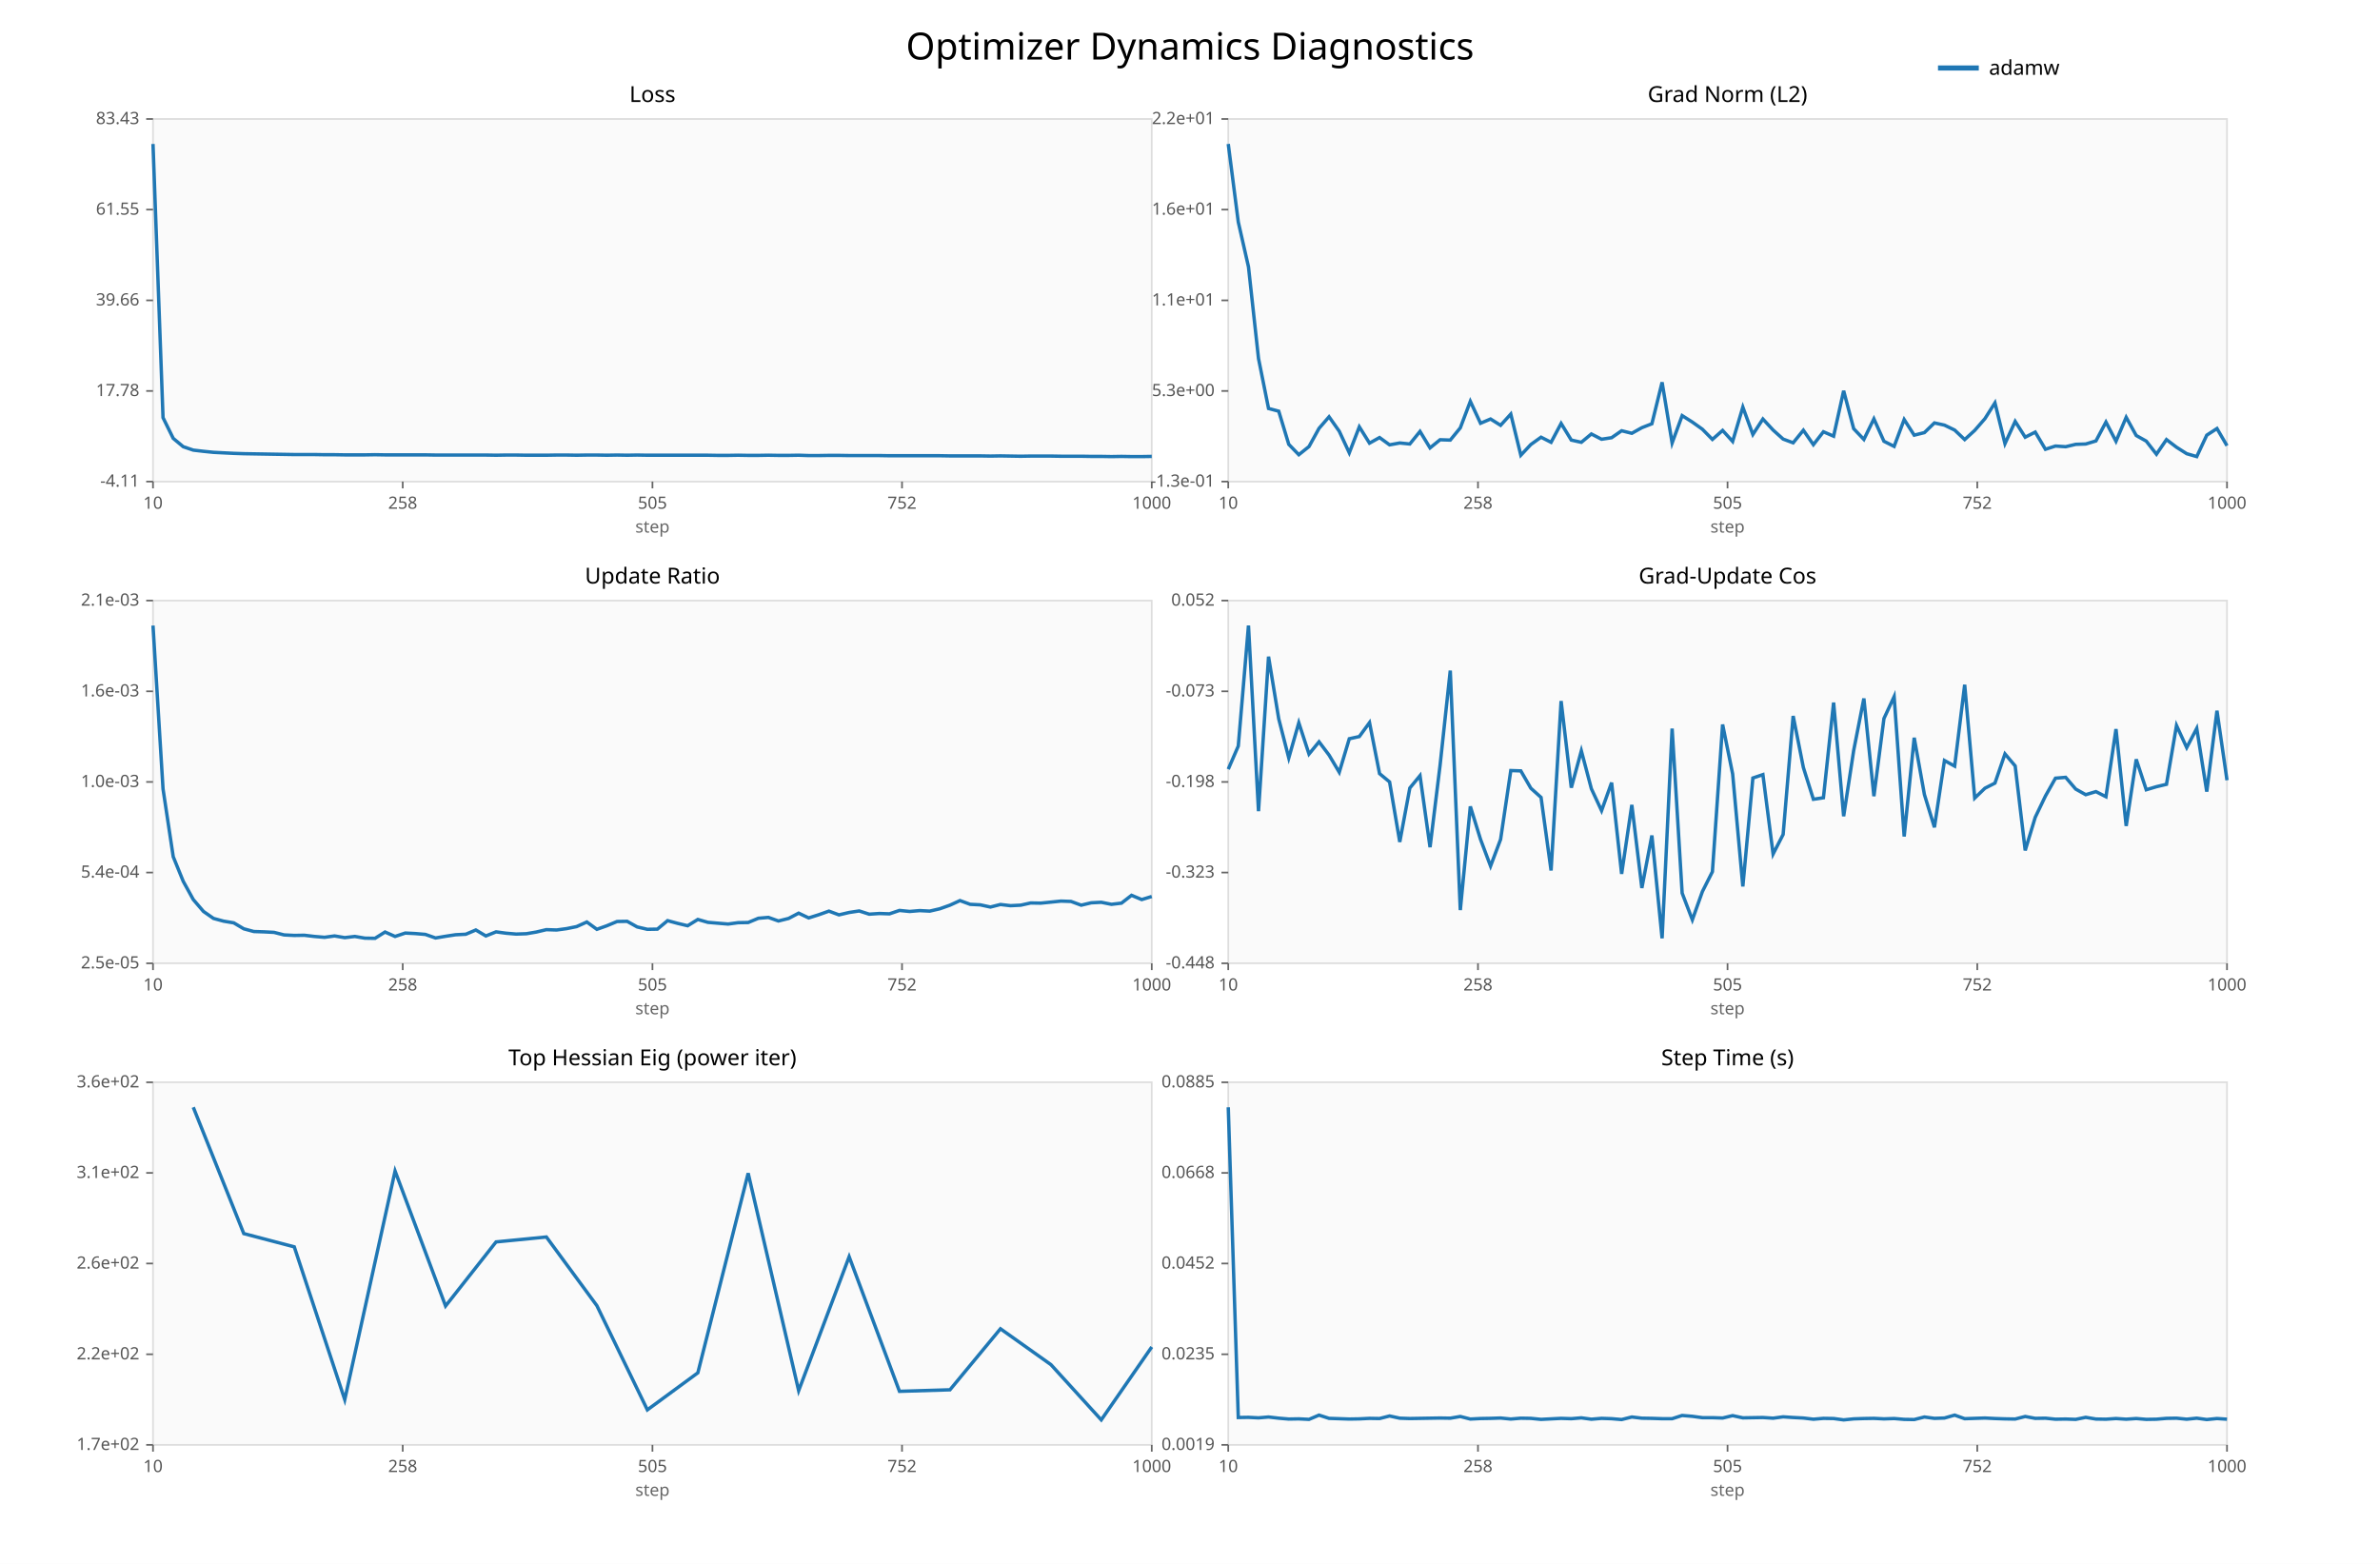
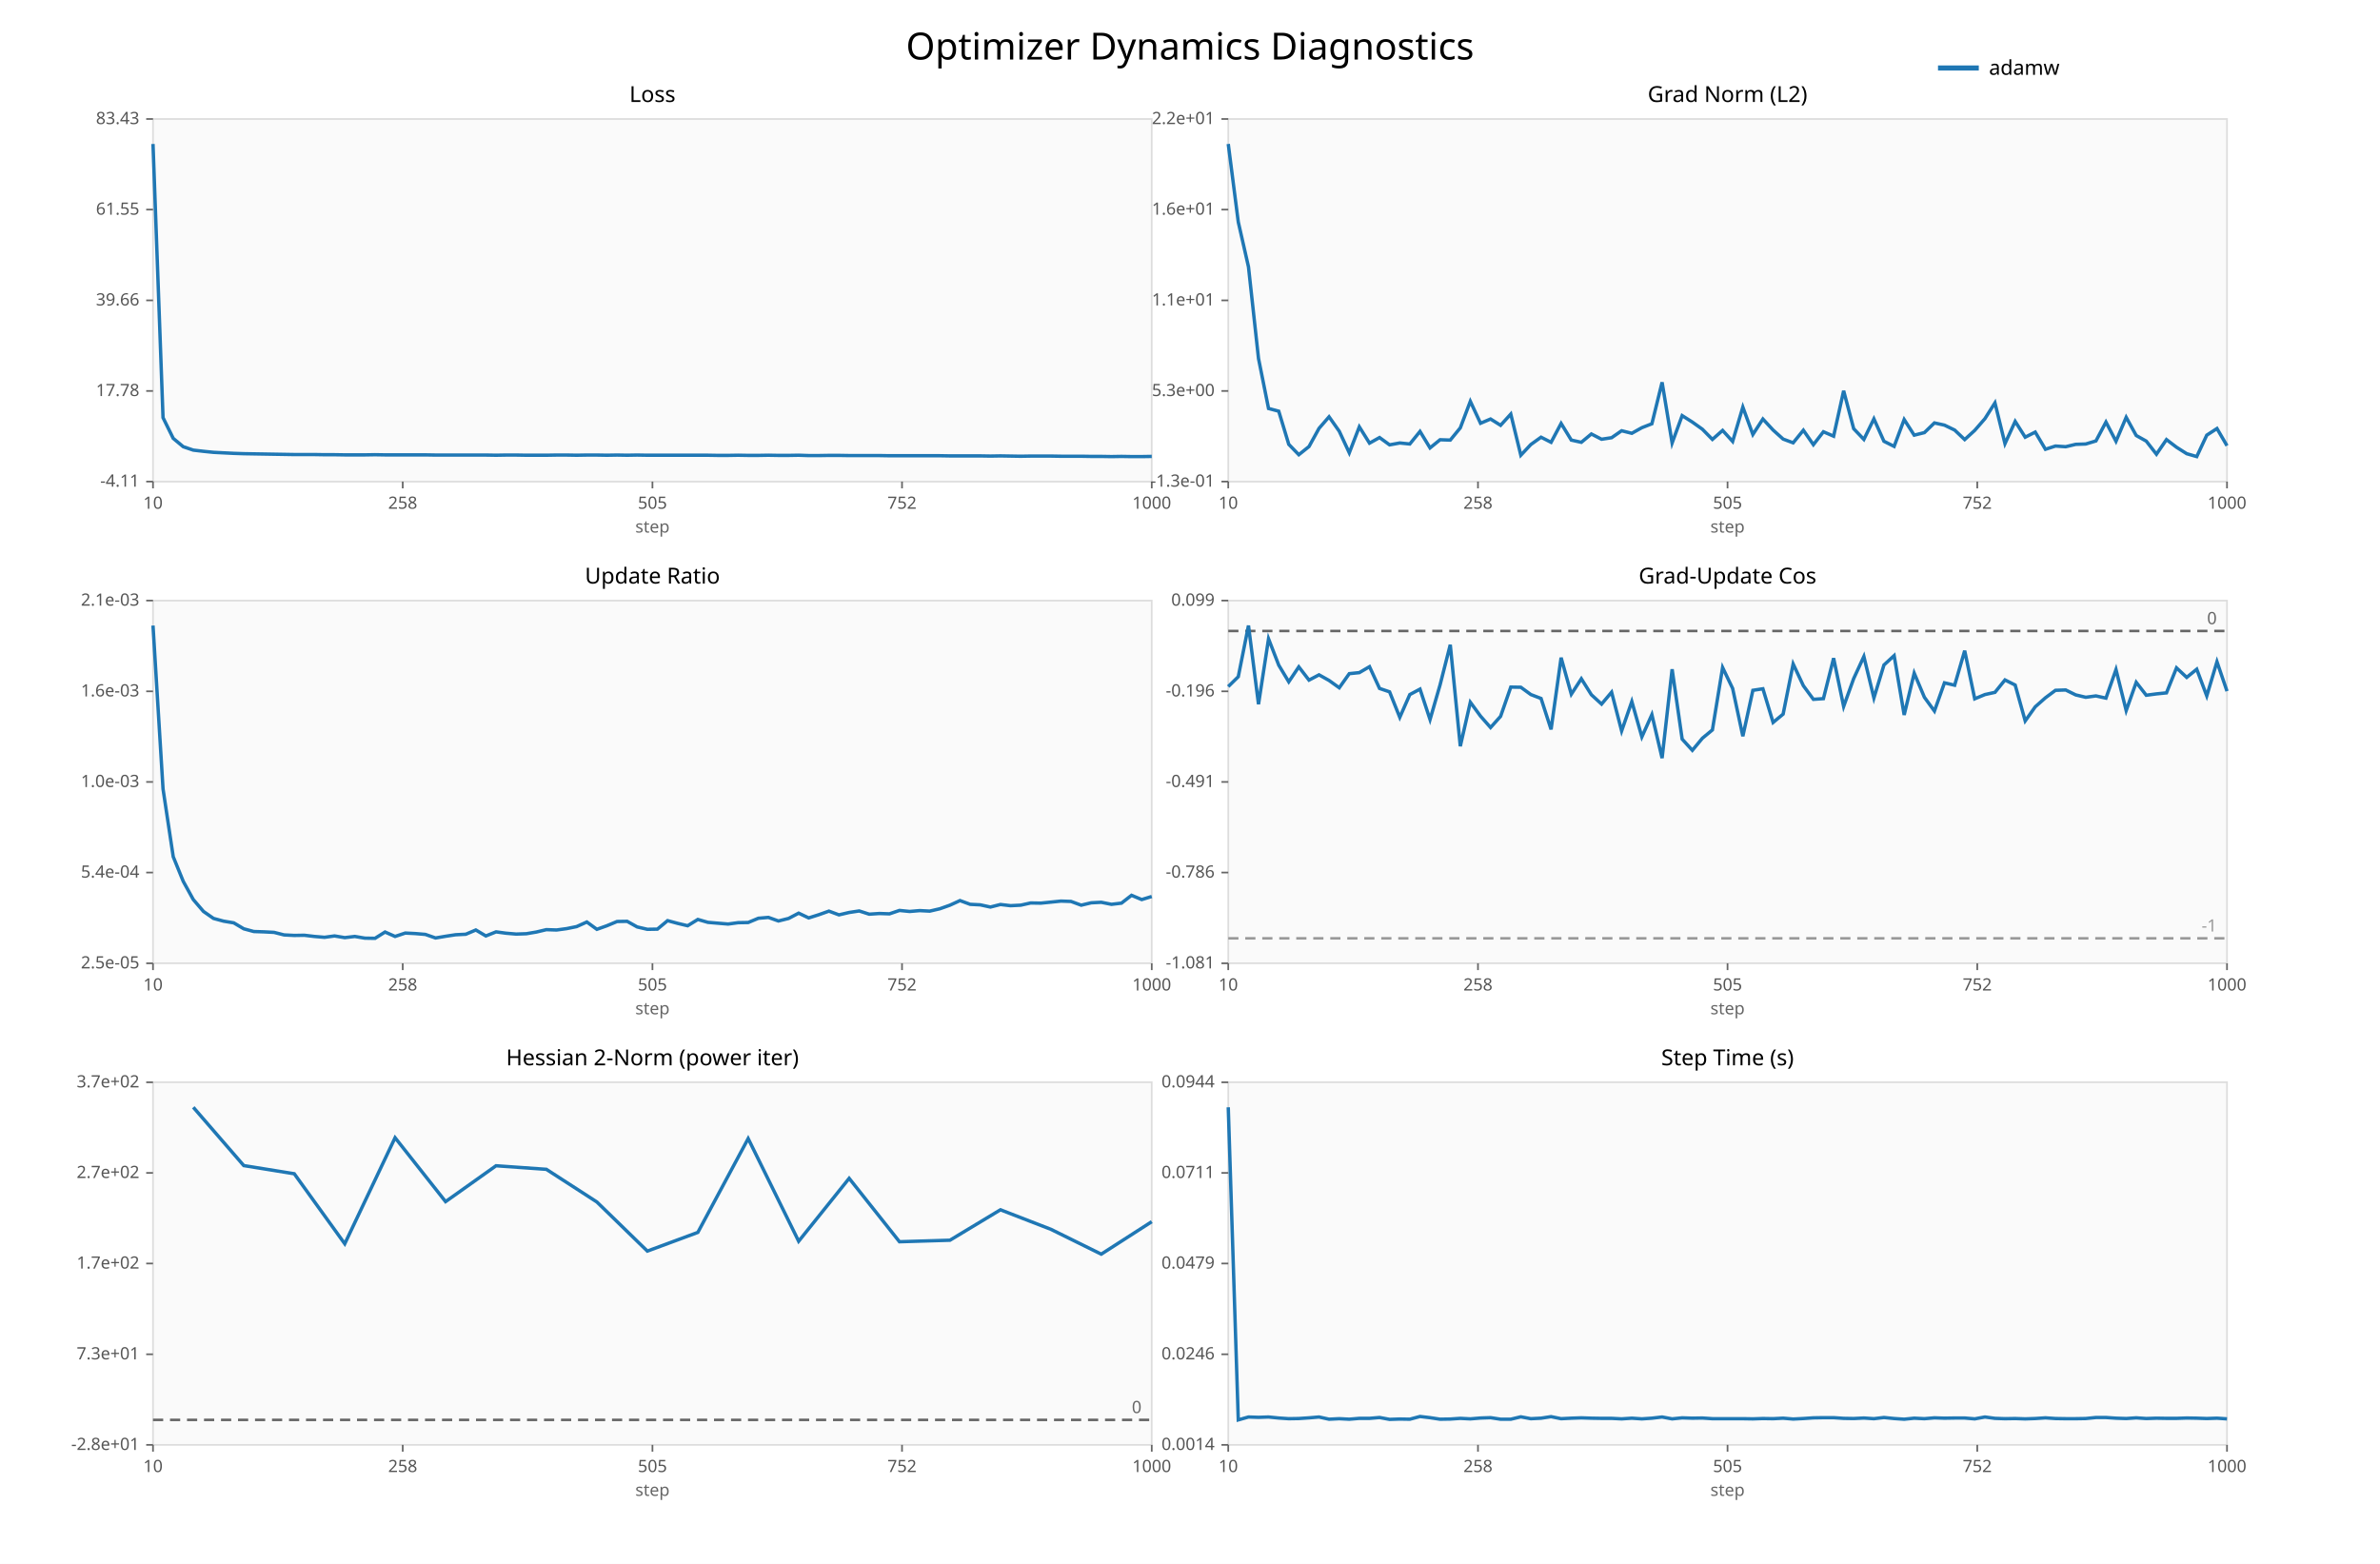
<svg xmlns="http://www.w3.org/2000/svg" width="1400" height="920" viewBox="0 0 1400 920">
  <rect x="0" y="0" width="100%" height="100%" fill="#ffffff" />
  <text x="700.0" y="35" text-anchor="middle" font-size="22" font-family="sans-serif">Optimizer Dynamics Diagnostics</text>
  <rect x="90.0" y="70.0" width="587.5" height="213.333" fill="#fafafa" stroke="#dddddd" />
  <text x="383.8" y="60.0" text-anchor="middle" font-size="13" font-family="sans-serif">Loss</text>
  <line x1="90.0" y1="283.3" x2="90.0" y2="287.3" stroke="#666" stroke-width="1" />
  <text x="90.0" y="299.3" text-anchor="middle" font-size="10" font-family="sans-serif" fill="#555">10</text>
  <line x1="236.9" y1="283.3" x2="236.9" y2="287.3" stroke="#666" stroke-width="1" />
  <text x="236.9" y="299.3" text-anchor="middle" font-size="10" font-family="sans-serif" fill="#555">258</text>
  <line x1="383.8" y1="283.3" x2="383.8" y2="287.3" stroke="#666" stroke-width="1" />
  <text x="383.8" y="299.3" text-anchor="middle" font-size="10" font-family="sans-serif" fill="#555">505</text>
  <line x1="530.6" y1="283.3" x2="530.6" y2="287.3" stroke="#666" stroke-width="1" />
  <text x="530.6" y="299.3" text-anchor="middle" font-size="10" font-family="sans-serif" fill="#555">752</text>
  <line x1="677.5" y1="283.3" x2="677.5" y2="287.3" stroke="#666" stroke-width="1" />
  <text x="677.5" y="299.3" text-anchor="middle" font-size="10" font-family="sans-serif" fill="#555">1000</text>
  <line x1="86.0" y1="283.3" x2="90.0" y2="283.3" stroke="#666" stroke-width="1" />
  <text x="82.0" y="286.3" text-anchor="end" font-size="10" font-family="sans-serif" fill="#555">-4.11</text>
  <line x1="86.0" y1="230.0" x2="90.0" y2="230.0" stroke="#666" stroke-width="1" />
  <text x="82.0" y="233.0" text-anchor="end" font-size="10" font-family="sans-serif" fill="#555">17.78</text>
  <line x1="86.0" y1="176.7" x2="90.0" y2="176.7" stroke="#666" stroke-width="1" />
  <text x="82.0" y="179.7" text-anchor="end" font-size="10" font-family="sans-serif" fill="#555">39.66</text>
  <line x1="86.0" y1="123.3" x2="90.0" y2="123.3" stroke="#666" stroke-width="1" />
  <text x="82.0" y="126.3" text-anchor="end" font-size="10" font-family="sans-serif" fill="#555">61.55</text>
  <line x1="86.0" y1="70.0" x2="90.0" y2="70.0" stroke="#666" stroke-width="1" />
  <text x="82.0" y="73.0" text-anchor="end" font-size="10" font-family="sans-serif" fill="#555">83.43</text>
  <polyline fill="none" stroke="#1f77b4" stroke-width="2" points="90.0,84.7 95.9,245.7 101.9,257.9 107.8,262.8 113.7,264.8 119.7,265.5 125.6,266.1 131.5,266.4 137.5,266.7 143.4,266.9 149.3,267.0 155.3,267.1 161.2,267.2 167.1,267.3 173.1,267.4 179.0,267.4 184.9,267.4 190.9,267.5 196.8,267.5 202.8,267.6 208.7,267.6 214.6,267.6 220.6,267.5 226.5,267.6 232.4,267.6 238.4,267.6 244.3,267.6 250.2,267.6 256.2,267.7 262.1,267.7 268.0,267.7 274.0,267.7 279.9,267.7 285.8,267.7 291.8,267.8 297.7,267.7 303.6,267.7 309.6,267.8 315.5,267.8 321.4,267.8 327.4,267.7 333.3,267.7 339.2,267.8 345.2,267.7 351.1,267.7 357.0,267.8 363.0,267.7 368.9,267.8 374.8,267.7 380.8,267.8 386.7,267.8 392.7,267.8 398.6,267.8 404.5,267.8 410.5,267.8 416.4,267.8 422.3,267.9 428.3,267.9 434.2,267.8 440.1,267.9 446.1,267.9 452.0,267.8 457.9,267.9 463.9,267.9 469.8,267.8 475.7,268.0 481.7,268.0 487.6,267.9 493.5,267.9 499.5,268.0 505.4,268.0 511.3,268.0 517.3,268.0 523.2,268.1 529.1,268.1 535.1,268.1 541.0,268.1 546.9,268.1 552.9,268.1 558.8,268.2 564.7,268.2 570.7,268.2 576.6,268.2 582.6,268.3 588.5,268.2 594.4,268.3 600.4,268.4 606.3,268.3 612.2,268.3 618.2,268.3 624.1,268.4 630.0,268.4 636.0,268.4 641.9,268.5 647.8,268.5 653.8,268.6 659.7,268.5 665.6,268.6 671.6,268.6 677.5,268.5" />
  <text x="383.8" y="313.3" text-anchor="middle" font-size="10" font-family="sans-serif" fill="#666">step</text>
  <rect x="722.5" y="70.0" width="587.5" height="213.333" fill="#fafafa" stroke="#dddddd" />
  <text x="1016.2" y="60.0" text-anchor="middle" font-size="13" font-family="sans-serif">Grad Norm (L2)</text>
  <line x1="722.5" y1="283.3" x2="722.5" y2="287.3" stroke="#666" stroke-width="1" />
  <text x="722.5" y="299.3" text-anchor="middle" font-size="10" font-family="sans-serif" fill="#555">10</text>
  <line x1="869.4" y1="283.3" x2="869.4" y2="287.3" stroke="#666" stroke-width="1" />
  <text x="869.4" y="299.3" text-anchor="middle" font-size="10" font-family="sans-serif" fill="#555">258</text>
  <line x1="1016.2" y1="283.3" x2="1016.2" y2="287.3" stroke="#666" stroke-width="1" />
  <text x="1016.2" y="299.3" text-anchor="middle" font-size="10" font-family="sans-serif" fill="#555">505</text>
  <line x1="1163.1" y1="283.3" x2="1163.1" y2="287.3" stroke="#666" stroke-width="1" />
  <text x="1163.1" y="299.3" text-anchor="middle" font-size="10" font-family="sans-serif" fill="#555">752</text>
  <line x1="1310.0" y1="283.3" x2="1310.0" y2="287.3" stroke="#666" stroke-width="1" />
  <text x="1310.0" y="299.3" text-anchor="middle" font-size="10" font-family="sans-serif" fill="#555">1000</text>
  <line x1="718.5" y1="283.3" x2="722.5" y2="283.3" stroke="#666" stroke-width="1" />
  <text x="714.5" y="286.3" text-anchor="end" font-size="10" font-family="sans-serif" fill="#555">-1.3e-01</text>
  <line x1="718.5" y1="230.0" x2="722.5" y2="230.0" stroke="#666" stroke-width="1" />
  <text x="714.5" y="233.0" text-anchor="end" font-size="10" font-family="sans-serif" fill="#555">5.3e+00</text>
  <line x1="718.5" y1="176.7" x2="722.5" y2="176.7" stroke="#666" stroke-width="1" />
  <text x="714.5" y="179.7" text-anchor="end" font-size="10" font-family="sans-serif" fill="#555">1.1e+01</text>
  <line x1="718.5" y1="123.3" x2="722.5" y2="123.3" stroke="#666" stroke-width="1" />
  <text x="714.5" y="126.3" text-anchor="end" font-size="10" font-family="sans-serif" fill="#555">1.6e+01</text>
  <line x1="718.5" y1="70.0" x2="722.5" y2="70.0" stroke="#666" stroke-width="1" />
  <text x="714.5" y="73.0" text-anchor="end" font-size="10" font-family="sans-serif" fill="#555">2.2e+01</text>
  <polyline fill="none" stroke="#1f77b4" stroke-width="2" points="722.5,84.7 728.4,130.6 734.4,157.0 740.3,210.9 746.2,240.3 752.2,241.9 758.1,261.4 764.0,267.5 770.0,262.7 775.9,252.0 781.8,245.2 787.8,253.7 793.7,266.4 799.6,251.1 805.6,260.7 811.5,257.4 817.4,261.7 823.4,260.6 829.3,261.2 835.3,253.8 841.2,263.5 847.1,258.7 853.1,258.9 859.0,251.7 864.9,236.1 870.9,249.0 876.8,246.5 882.7,250.2 888.7,243.6 894.6,267.8 900.5,261.5 906.5,257.2 912.4,260.2 918.3,249.1 924.3,258.9 930.2,260.2 936.1,255.3 942.1,258.4 948.0,257.5 953.9,253.4 959.9,254.9 965.8,251.6 971.7,249.3 977.7,224.9 983.6,260.6 989.5,244.5 995.5,248.3 1001.4,252.5 1007.3,258.5 1013.3,253.2 1019.2,259.7 1025.2,239.5 1031.1,255.6 1037.0,246.5 1043.0,253.0 1048.9,258.3 1054.8,260.5 1060.8,253.1 1066.7,261.6 1072.6,254.0 1078.6,256.6 1084.5,229.9 1090.4,252.2 1096.4,258.5 1102.3,246.4 1108.2,259.6 1114.2,262.6 1120.1,246.8 1126.0,256.0 1132.0,254.5 1137.9,248.8 1143.8,250.1 1149.8,253.0 1155.7,258.6 1161.6,253.2 1167.6,246.3 1173.5,237.0 1179.4,261.0 1185.4,247.9 1191.3,257.2 1197.2,254.2 1203.2,264.3 1209.1,262.4 1215.1,262.8 1221.0,261.4 1226.9,261.2 1232.9,259.4 1238.8,248.3 1244.7,259.6 1250.7,245.5 1256.6,256.2 1262.5,259.5 1268.5,267.2 1274.4,258.6 1280.3,263.1 1286.3,266.9 1292.2,268.6 1298.1,256.0 1304.1,252.1 1310.0,262.2" />
  <text x="1016.2" y="313.3" text-anchor="middle" font-size="10" font-family="sans-serif" fill="#666">step</text>
  <rect x="90.0" y="353.333" width="587.5" height="213.333" fill="#fafafa" stroke="#dddddd" />
  <text x="383.8" y="343.3" text-anchor="middle" font-size="13" font-family="sans-serif">Update Ratio</text>
  <line x1="90.0" y1="566.7" x2="90.0" y2="570.7" stroke="#666" stroke-width="1" />
  <text x="90.0" y="582.7" text-anchor="middle" font-size="10" font-family="sans-serif" fill="#555">10</text>
  <line x1="236.9" y1="566.7" x2="236.9" y2="570.7" stroke="#666" stroke-width="1" />
  <text x="236.9" y="582.7" text-anchor="middle" font-size="10" font-family="sans-serif" fill="#555">258</text>
  <line x1="383.8" y1="566.7" x2="383.8" y2="570.7" stroke="#666" stroke-width="1" />
  <text x="383.8" y="582.7" text-anchor="middle" font-size="10" font-family="sans-serif" fill="#555">505</text>
  <line x1="530.6" y1="566.7" x2="530.6" y2="570.7" stroke="#666" stroke-width="1" />
  <text x="530.6" y="582.7" text-anchor="middle" font-size="10" font-family="sans-serif" fill="#555">752</text>
  <line x1="677.5" y1="566.7" x2="677.5" y2="570.7" stroke="#666" stroke-width="1" />
  <text x="677.5" y="582.7" text-anchor="middle" font-size="10" font-family="sans-serif" fill="#555">1000</text>
  <line x1="86.0" y1="566.7" x2="90.0" y2="566.7" stroke="#666" stroke-width="1" />
  <text x="82.0" y="569.7" text-anchor="end" font-size="10" font-family="sans-serif" fill="#555">2.5e-05</text>
  <line x1="86.0" y1="513.3" x2="90.0" y2="513.3" stroke="#666" stroke-width="1" />
  <text x="82.0" y="516.3" text-anchor="end" font-size="10" font-family="sans-serif" fill="#555">5.4e-04</text>
  <line x1="86.0" y1="460.0" x2="90.0" y2="460.0" stroke="#666" stroke-width="1" />
  <text x="82.0" y="463.0" text-anchor="end" font-size="10" font-family="sans-serif" fill="#555">1.0e-03</text>
  <line x1="86.0" y1="406.7" x2="90.0" y2="406.7" stroke="#666" stroke-width="1" />
  <text x="82.0" y="409.7" text-anchor="end" font-size="10" font-family="sans-serif" fill="#555">1.6e-03</text>
  <line x1="86.0" y1="353.3" x2="90.0" y2="353.3" stroke="#666" stroke-width="1" />
  <text x="82.0" y="356.3" text-anchor="end" font-size="10" font-family="sans-serif" fill="#555">2.1e-03</text>
  <polyline fill="none" stroke="#1f77b4" stroke-width="2" points="90.0,368.0 95.9,464.1 101.9,504.0 107.8,518.5 113.7,529.2 119.7,536.2 125.6,540.3 131.5,541.9 137.5,542.9 143.4,546.4 149.3,548.0 155.3,548.2 161.2,548.5 167.1,550.0 173.1,550.3 179.0,550.2 184.9,550.9 190.9,551.4 196.8,550.6 202.8,551.6 208.7,550.9 214.6,551.9 220.6,552.0 226.5,548.3 232.4,550.9 238.4,548.9 244.3,549.2 250.2,549.7 256.2,551.8 262.1,550.8 268.0,549.9 274.0,549.6 279.9,547.1 285.8,550.6 291.8,548.2 297.7,549.0 303.6,549.5 309.6,549.3 315.5,548.3 321.4,546.9 327.4,547.1 333.3,546.3 339.2,545.1 345.2,542.4 351.1,546.7 357.0,544.6 363.0,542.1 368.9,542.0 374.8,545.3 380.8,546.7 386.7,546.6 392.7,541.6 398.6,543.2 404.5,544.6 410.5,540.9 416.4,542.6 422.3,543.1 428.3,543.6 434.2,542.8 440.1,542.7 446.1,540.2 452.0,539.7 457.9,541.8 463.9,540.3 469.8,537.2 475.7,540.0 481.7,538.1 487.6,536.0 493.5,538.2 499.5,536.8 505.4,535.9 511.3,537.8 517.3,537.4 523.2,537.6 529.1,535.6 535.1,536.2 541.0,535.7 546.9,536.0 552.9,534.6 558.8,532.5 564.7,529.8 570.7,532.0 576.6,532.3 582.6,533.6 588.5,532.1 594.4,532.8 600.4,532.5 606.3,531.2 612.2,531.3 618.2,530.7 624.1,530.1 630.0,530.3 636.0,532.5 641.9,531.1 647.8,530.8 653.8,532.0 659.7,531.3 665.6,526.7 671.6,529.2 677.5,527.4" />
  <text x="383.8" y="596.7" text-anchor="middle" font-size="10" font-family="sans-serif" fill="#666">step</text>
  <rect x="722.5" y="353.333" width="587.5" height="213.333" fill="#fafafa" stroke="#dddddd" />
  <text x="1016.2" y="343.3" text-anchor="middle" font-size="13" font-family="sans-serif">Grad-Update Cos</text>
  <line x1="722.5" y1="566.7" x2="722.5" y2="570.7" stroke="#666" stroke-width="1" />
  <text x="722.5" y="582.7" text-anchor="middle" font-size="10" font-family="sans-serif" fill="#555">10</text>
  <line x1="869.4" y1="566.7" x2="869.4" y2="570.7" stroke="#666" stroke-width="1" />
  <text x="869.4" y="582.7" text-anchor="middle" font-size="10" font-family="sans-serif" fill="#555">258</text>
  <line x1="1016.2" y1="566.7" x2="1016.2" y2="570.7" stroke="#666" stroke-width="1" />
  <text x="1016.2" y="582.7" text-anchor="middle" font-size="10" font-family="sans-serif" fill="#555">505</text>
  <line x1="1163.1" y1="566.7" x2="1163.1" y2="570.7" stroke="#666" stroke-width="1" />
  <text x="1163.1" y="582.7" text-anchor="middle" font-size="10" font-family="sans-serif" fill="#555">752</text>
  <line x1="1310.0" y1="566.7" x2="1310.0" y2="570.7" stroke="#666" stroke-width="1" />
  <text x="1310.0" y="582.7" text-anchor="middle" font-size="10" font-family="sans-serif" fill="#555">1000</text>
  <line x1="718.5" y1="566.7" x2="722.5" y2="566.7" stroke="#666" stroke-width="1" />
-   <text x="714.5" y="569.7" text-anchor="end" font-size="10" font-family="sans-serif" fill="#555">-0.448</text>
+   <text x="714.5" y="569.7" text-anchor="end" font-size="10" font-family="sans-serif" fill="#555">-1.081</text>
  <line x1="718.5" y1="513.3" x2="722.5" y2="513.3" stroke="#666" stroke-width="1" />
-   <text x="714.5" y="516.3" text-anchor="end" font-size="10" font-family="sans-serif" fill="#555">-0.323</text>
+   <text x="714.5" y="516.3" text-anchor="end" font-size="10" font-family="sans-serif" fill="#555">-0.786</text>
  <line x1="718.5" y1="460.0" x2="722.5" y2="460.0" stroke="#666" stroke-width="1" />
-   <text x="714.5" y="463.0" text-anchor="end" font-size="10" font-family="sans-serif" fill="#555">-0.198</text>
+   <text x="714.5" y="463.0" text-anchor="end" font-size="10" font-family="sans-serif" fill="#555">-0.491</text>
  <line x1="718.5" y1="406.7" x2="722.5" y2="406.7" stroke="#666" stroke-width="1" />
-   <text x="714.5" y="409.7" text-anchor="end" font-size="10" font-family="sans-serif" fill="#555">-0.073</text>
+   <text x="714.5" y="409.7" text-anchor="end" font-size="10" font-family="sans-serif" fill="#555">-0.196</text>
  <line x1="718.5" y1="353.3" x2="722.5" y2="353.3" stroke="#666" stroke-width="1" />
-   <text x="714.5" y="356.3" text-anchor="end" font-size="10" font-family="sans-serif" fill="#555">0.052</text>
-   <polyline fill="none" stroke="#1f77b4" stroke-width="2" points="722.5,452.5 728.4,438.9 734.4,368.0 740.3,477.2 746.2,386.3 752.2,422.9 758.1,445.9 764.0,425.2 770.0,443.6 775.9,436.4 781.8,444.2 787.8,454.3 793.7,434.6 799.6,433.3 805.6,425.1 811.5,455.1 817.4,460.0 823.4,495.3 829.3,463.6 835.3,456.3 841.2,498.4 847.1,450.2 853.1,394.5 859.0,535.4 864.9,474.4 870.9,493.8 876.8,509.5 882.7,493.8 888.7,453.3 894.6,453.5 900.5,463.7 906.5,469.1 912.4,512.1 918.3,412.4 924.3,463.4 930.2,441.7 936.1,464.0 942.1,476.9 948.0,460.4 953.9,514.1 959.9,473.5 965.8,522.4 971.7,491.5 977.7,552.0 983.6,428.6 989.5,525.4 995.5,541.1 1001.4,524.5 1007.3,512.8 1013.3,426.2 1019.2,455.3 1025.2,521.5 1031.1,457.7 1037.0,455.7 1043.0,502.4 1048.9,490.9 1054.8,421.2 1060.8,451.5 1066.7,470.2 1072.6,469.3 1078.6,413.3 1084.5,480.2 1090.4,441.5 1096.4,410.9 1102.3,468.4 1108.2,422.7 1114.2,409.8 1120.1,492.1 1126.0,434.0 1132.0,467.4 1137.9,486.7 1143.8,447.4 1149.8,450.7 1155.7,402.8 1161.6,469.5 1167.6,463.7 1173.5,460.7 1179.4,443.5 1185.4,450.6 1191.3,500.3 1197.2,480.8 1203.2,468.3 1209.1,457.8 1215.1,457.3 1221.0,464.2 1226.9,467.5 1232.9,465.7 1238.8,468.7 1244.7,428.9 1250.7,485.9 1256.6,446.7 1262.5,464.6 1268.5,462.8 1274.4,461.4 1280.3,426.8 1286.3,439.8 1292.2,428.5 1298.1,465.7 1304.1,418.1 1310.0,459.0" />
+   <text x="714.5" y="356.3" text-anchor="end" font-size="10" font-family="sans-serif" fill="#555">0.099</text>
+   <line x1="722.5" y1="371.2" x2="1310.0" y2="371.2" stroke="#666666" stroke-width="1.5" stroke-dasharray="6,4" />
+   <text x="1304.0" y="367.2" text-anchor="end" font-size="10" font-family="sans-serif" fill="#666666">0</text>
+   <line x1="722.5" y1="552.0" x2="1310.0" y2="552.0" stroke="#999999" stroke-width="1.5" stroke-dasharray="6,4" />
+   <text x="1304.0" y="548.0" text-anchor="end" font-size="10" font-family="sans-serif" fill="#999999">-1</text>
+   <polyline fill="none" stroke="#1f77b4" stroke-width="2" points="722.5,403.9 728.4,398.1 734.4,368.0 740.3,414.3 746.2,375.8 752.2,391.3 758.1,401.1 764.0,392.3 770.0,400.1 775.9,397.0 781.8,400.3 787.8,404.6 793.7,396.3 799.6,395.7 805.6,392.2 811.5,405.0 817.4,407.0 823.4,422.0 829.3,408.6 835.3,405.4 841.2,423.3 847.1,402.9 853.1,379.3 859.0,439.0 864.9,413.1 870.9,421.3 876.8,428.0 882.7,421.4 888.7,404.2 894.6,404.3 900.5,408.6 906.5,410.9 912.4,429.1 918.3,386.9 924.3,408.4 930.2,399.3 936.1,408.7 942.1,414.2 948.0,407.2 953.9,430.0 959.9,412.7 965.8,433.5 971.7,420.4 977.7,446.0 983.6,393.7 989.5,434.8 995.5,441.4 1001.4,434.3 1007.3,429.4 1013.3,392.7 1019.2,405.0 1025.2,433.1 1031.1,406.1 1037.0,405.2 1043.0,425.0 1048.9,420.1 1054.8,390.6 1060.8,403.4 1066.7,411.4 1072.6,411.0 1078.6,387.2 1084.5,415.6 1090.4,399.2 1096.4,386.2 1102.3,410.6 1108.2,391.2 1114.2,385.7 1120.1,420.6 1126.0,396.0 1132.0,410.2 1137.9,418.3 1143.8,401.7 1149.8,403.1 1155.7,382.8 1161.6,411.1 1167.6,408.6 1173.5,407.3 1179.4,400.0 1185.4,403.0 1191.3,424.1 1197.2,415.8 1203.2,410.5 1209.1,406.1 1215.1,405.9 1221.0,408.8 1226.9,410.2 1232.9,409.4 1238.8,410.7 1244.7,393.9 1250.7,418.0 1256.6,401.4 1262.5,409.0 1268.5,408.2 1274.4,407.6 1280.3,392.9 1286.3,398.5 1292.2,393.7 1298.1,409.4 1304.1,389.3 1310.0,406.6" />
  <text x="1016.2" y="596.7" text-anchor="middle" font-size="10" font-family="sans-serif" fill="#666">step</text>
  <rect x="90.0" y="636.667" width="587.5" height="213.333" fill="#fafafa" stroke="#dddddd" />
-   <text x="383.8" y="626.7" text-anchor="middle" font-size="13" font-family="sans-serif">Top Hessian Eig (power iter)</text>
+   <text x="383.8" y="626.7" text-anchor="middle" font-size="13" font-family="sans-serif">Hessian 2-Norm (power iter)</text>
  <line x1="90.0" y1="850.0" x2="90.0" y2="854.0" stroke="#666" stroke-width="1" />
  <text x="90.0" y="866.0" text-anchor="middle" font-size="10" font-family="sans-serif" fill="#555">10</text>
  <line x1="236.9" y1="850.0" x2="236.9" y2="854.0" stroke="#666" stroke-width="1" />
  <text x="236.9" y="866.0" text-anchor="middle" font-size="10" font-family="sans-serif" fill="#555">258</text>
  <line x1="383.8" y1="850.0" x2="383.8" y2="854.0" stroke="#666" stroke-width="1" />
  <text x="383.8" y="866.0" text-anchor="middle" font-size="10" font-family="sans-serif" fill="#555">505</text>
  <line x1="530.6" y1="850.0" x2="530.6" y2="854.0" stroke="#666" stroke-width="1" />
  <text x="530.6" y="866.0" text-anchor="middle" font-size="10" font-family="sans-serif" fill="#555">752</text>
  <line x1="677.5" y1="850.0" x2="677.5" y2="854.0" stroke="#666" stroke-width="1" />
  <text x="677.5" y="866.0" text-anchor="middle" font-size="10" font-family="sans-serif" fill="#555">1000</text>
  <line x1="86.0" y1="850.0" x2="90.0" y2="850.0" stroke="#666" stroke-width="1" />
-   <text x="82.0" y="853.0" text-anchor="end" font-size="10" font-family="sans-serif" fill="#555">1.7e+02</text>
+   <text x="82.0" y="853.0" text-anchor="end" font-size="10" font-family="sans-serif" fill="#555">-2.8e+01</text>
  <line x1="86.0" y1="796.7" x2="90.0" y2="796.7" stroke="#666" stroke-width="1" />
-   <text x="82.0" y="799.7" text-anchor="end" font-size="10" font-family="sans-serif" fill="#555">2.2e+02</text>
+   <text x="82.0" y="799.7" text-anchor="end" font-size="10" font-family="sans-serif" fill="#555">7.3e+01</text>
  <line x1="86.0" y1="743.3" x2="90.0" y2="743.3" stroke="#666" stroke-width="1" />
-   <text x="82.0" y="746.3" text-anchor="end" font-size="10" font-family="sans-serif" fill="#555">2.6e+02</text>
+   <text x="82.0" y="746.3" text-anchor="end" font-size="10" font-family="sans-serif" fill="#555">1.7e+02</text>
  <line x1="86.0" y1="690.0" x2="90.0" y2="690.0" stroke="#666" stroke-width="1" />
-   <text x="82.0" y="693.0" text-anchor="end" font-size="10" font-family="sans-serif" fill="#555">3.1e+02</text>
+   <text x="82.0" y="693.0" text-anchor="end" font-size="10" font-family="sans-serif" fill="#555">2.7e+02</text>
  <line x1="86.0" y1="636.7" x2="90.0" y2="636.7" stroke="#666" stroke-width="1" />
-   <text x="82.0" y="639.7" text-anchor="end" font-size="10" font-family="sans-serif" fill="#555">3.6e+02</text>
-   <polyline fill="none" stroke="#1f77b4" stroke-width="2" points="113.7,651.4 143.4,725.7 173.1,733.5 202.8,823.4 232.4,688.9 262.1,768.3 291.8,730.6 321.4,727.7 351.1,768.1 380.8,829.4 410.5,807.6 440.1,690.2 469.8,818.1 499.5,739.3 529.1,818.5 558.8,817.6 588.5,781.7 618.2,802.8 647.8,835.3 677.5,792.4" />
+   <text x="82.0" y="639.7" text-anchor="end" font-size="10" font-family="sans-serif" fill="#555">3.7e+02</text>
+   <line x1="90.0" y1="835.3" x2="677.5" y2="835.3" stroke="#666666" stroke-width="1.5" stroke-dasharray="6,4" />
+   <text x="671.5" y="831.3" text-anchor="end" font-size="10" font-family="sans-serif" fill="#666666">0</text>
+   <polyline fill="none" stroke="#1f77b4" stroke-width="2" points="113.7,651.4 143.4,685.7 173.1,690.5 202.8,731.7 232.4,669.3 262.1,706.9 291.8,685.8 321.4,687.9 351.1,707.1 380.8,736.0 410.5,725.0 440.1,669.8 469.8,730.2 499.5,693.2 529.1,730.5 558.8,729.6 588.5,711.7 618.2,723.2 647.8,737.8 677.5,718.7" />
  <text x="383.8" y="880.0" text-anchor="middle" font-size="10" font-family="sans-serif" fill="#666">step</text>
  <rect x="722.5" y="636.667" width="587.5" height="213.333" fill="#fafafa" stroke="#dddddd" />
  <text x="1016.2" y="626.7" text-anchor="middle" font-size="13" font-family="sans-serif">Step Time (s)</text>
  <line x1="722.5" y1="850.0" x2="722.5" y2="854.0" stroke="#666" stroke-width="1" />
  <text x="722.5" y="866.0" text-anchor="middle" font-size="10" font-family="sans-serif" fill="#555">10</text>
  <line x1="869.4" y1="850.0" x2="869.4" y2="854.0" stroke="#666" stroke-width="1" />
  <text x="869.4" y="866.0" text-anchor="middle" font-size="10" font-family="sans-serif" fill="#555">258</text>
  <line x1="1016.2" y1="850.0" x2="1016.2" y2="854.0" stroke="#666" stroke-width="1" />
  <text x="1016.2" y="866.0" text-anchor="middle" font-size="10" font-family="sans-serif" fill="#555">505</text>
  <line x1="1163.1" y1="850.0" x2="1163.1" y2="854.0" stroke="#666" stroke-width="1" />
  <text x="1163.1" y="866.0" text-anchor="middle" font-size="10" font-family="sans-serif" fill="#555">752</text>
  <line x1="1310.0" y1="850.0" x2="1310.0" y2="854.0" stroke="#666" stroke-width="1" />
  <text x="1310.0" y="866.0" text-anchor="middle" font-size="10" font-family="sans-serif" fill="#555">1000</text>
  <line x1="718.5" y1="850.0" x2="722.5" y2="850.0" stroke="#666" stroke-width="1" />
-   <text x="714.5" y="853.0" text-anchor="end" font-size="10" font-family="sans-serif" fill="#555">0.0019</text>
+   <text x="714.5" y="853.0" text-anchor="end" font-size="10" font-family="sans-serif" fill="#555">0.0014</text>
  <line x1="718.5" y1="796.7" x2="722.5" y2="796.7" stroke="#666" stroke-width="1" />
-   <text x="714.5" y="799.7" text-anchor="end" font-size="10" font-family="sans-serif" fill="#555">0.0235</text>
+   <text x="714.5" y="799.7" text-anchor="end" font-size="10" font-family="sans-serif" fill="#555">0.0246</text>
  <line x1="718.5" y1="743.3" x2="722.5" y2="743.3" stroke="#666" stroke-width="1" />
-   <text x="714.5" y="746.3" text-anchor="end" font-size="10" font-family="sans-serif" fill="#555">0.0452</text>
+   <text x="714.5" y="746.3" text-anchor="end" font-size="10" font-family="sans-serif" fill="#555">0.0479</text>
  <line x1="718.5" y1="690.0" x2="722.5" y2="690.0" stroke="#666" stroke-width="1" />
-   <text x="714.5" y="693.0" text-anchor="end" font-size="10" font-family="sans-serif" fill="#555">0.0668</text>
+   <text x="714.5" y="693.0" text-anchor="end" font-size="10" font-family="sans-serif" fill="#555">0.0711</text>
  <line x1="718.5" y1="636.7" x2="722.5" y2="636.7" stroke="#666" stroke-width="1" />
-   <text x="714.5" y="639.7" text-anchor="end" font-size="10" font-family="sans-serif" fill="#555">0.0885</text>
-   <polyline fill="none" stroke="#1f77b4" stroke-width="2" points="722.5,651.4 728.4,833.9 734.4,833.8 740.3,834.1 746.2,833.6 752.2,834.3 758.1,834.8 764.0,834.7 770.0,835.0 775.9,832.5 781.8,834.4 787.8,834.6 793.7,834.8 799.6,834.7 805.6,834.4 811.5,834.5 817.4,833.0 823.4,834.3 829.3,834.5 835.3,834.4 841.2,834.3 847.1,834.2 853.1,834.3 859.0,833.3 864.9,834.8 870.9,834.5 876.8,834.4 882.7,834.2 888.7,834.8 894.6,834.3 900.5,834.4 906.5,835.0 912.4,834.7 918.3,834.4 924.3,834.6 930.2,834.1 936.1,834.9 942.1,834.4 948.0,834.6 953.9,835.1 959.9,833.6 965.8,834.3 971.7,834.4 977.7,834.6 983.6,834.6 989.5,832.7 995.5,833.2 1001.4,834.0 1007.3,834.0 1013.3,834.2 1019.2,832.8 1025.2,834.1 1031.1,834.0 1037.0,833.9 1043.0,834.3 1048.9,833.5 1054.8,833.9 1060.8,834.2 1066.7,834.9 1072.6,834.4 1078.6,834.5 1084.5,835.3 1090.4,834.7 1096.4,834.5 1102.3,834.4 1108.2,834.7 1114.2,834.5 1120.1,835.0 1126.0,835.1 1132.0,833.6 1137.9,834.4 1143.8,834.2 1149.8,832.5 1155.7,834.6 1161.6,834.4 1167.6,834.2 1173.5,834.5 1179.4,834.7 1185.4,834.8 1191.3,833.3 1197.2,834.4 1203.2,834.3 1209.1,834.9 1215.1,834.8 1221.0,835.0 1226.9,833.8 1232.9,834.8 1238.8,834.9 1244.7,834.5 1250.7,834.9 1256.6,834.5 1262.5,835.0 1268.5,834.9 1274.4,834.4 1280.3,834.3 1286.3,834.9 1292.2,834.3 1298.1,835.1 1304.1,834.5 1310.0,834.9" />
+   <text x="714.5" y="639.7" text-anchor="end" font-size="10" font-family="sans-serif" fill="#555">0.0944</text>
+   <polyline fill="none" stroke="#1f77b4" stroke-width="2" points="722.5,651.4 728.4,835.3 734.4,833.6 740.3,833.8 746.2,833.6 752.2,834.2 758.1,834.6 764.0,834.5 770.0,834.1 775.9,833.6 781.8,834.9 787.8,834.6 793.7,834.9 799.6,834.4 805.6,834.4 811.5,833.9 817.4,835.0 823.4,834.8 829.3,834.9 835.3,833.3 841.2,834.0 847.1,834.9 853.1,834.8 859.0,834.4 864.9,834.7 870.9,834.2 876.8,834.0 882.7,834.9 888.7,834.9 894.6,833.5 900.5,834.6 906.5,834.3 912.4,833.4 918.3,834.6 924.3,834.3 930.2,834.1 936.1,834.3 942.1,834.4 948.0,834.4 953.9,834.7 959.9,834.3 965.8,834.7 971.7,834.3 977.7,833.6 983.6,834.7 989.5,834.1 995.5,834.3 1001.4,834.2 1007.3,834.6 1013.3,834.6 1019.2,834.6 1025.2,834.6 1031.1,834.7 1037.0,834.5 1043.0,834.6 1048.9,834.3 1054.8,834.8 1060.8,834.5 1066.7,834.1 1072.6,834.0 1078.6,834.0 1084.5,834.4 1090.4,834.5 1096.4,834.2 1102.3,834.6 1108.2,833.9 1114.2,834.5 1120.1,834.9 1126.0,834.3 1132.0,834.6 1137.9,834.1 1143.8,834.3 1149.8,834.2 1155.7,834.2 1161.6,834.7 1167.6,833.6 1173.5,834.4 1179.4,834.6 1185.4,834.5 1191.3,834.7 1197.2,834.5 1203.2,834.1 1209.1,834.5 1215.1,834.6 1221.0,834.6 1226.9,834.5 1232.9,833.9 1238.8,833.9 1244.7,834.3 1250.7,834.5 1256.6,834.1 1262.5,834.5 1268.5,834.3 1274.4,834.4 1280.3,834.4 1286.3,834.2 1292.2,834.3 1298.1,834.5 1304.1,834.3 1310.0,834.7" />
  <text x="1016.2" y="880.0" text-anchor="middle" font-size="10" font-family="sans-serif" fill="#666">step</text>
  <line x1="1140" y1="40" x2="1164" y2="40" stroke="#1f77b4" stroke-width="3" />
  <text x="1170" y="44" font-size="12" font-family="sans-serif">adamw</text>
</svg>
